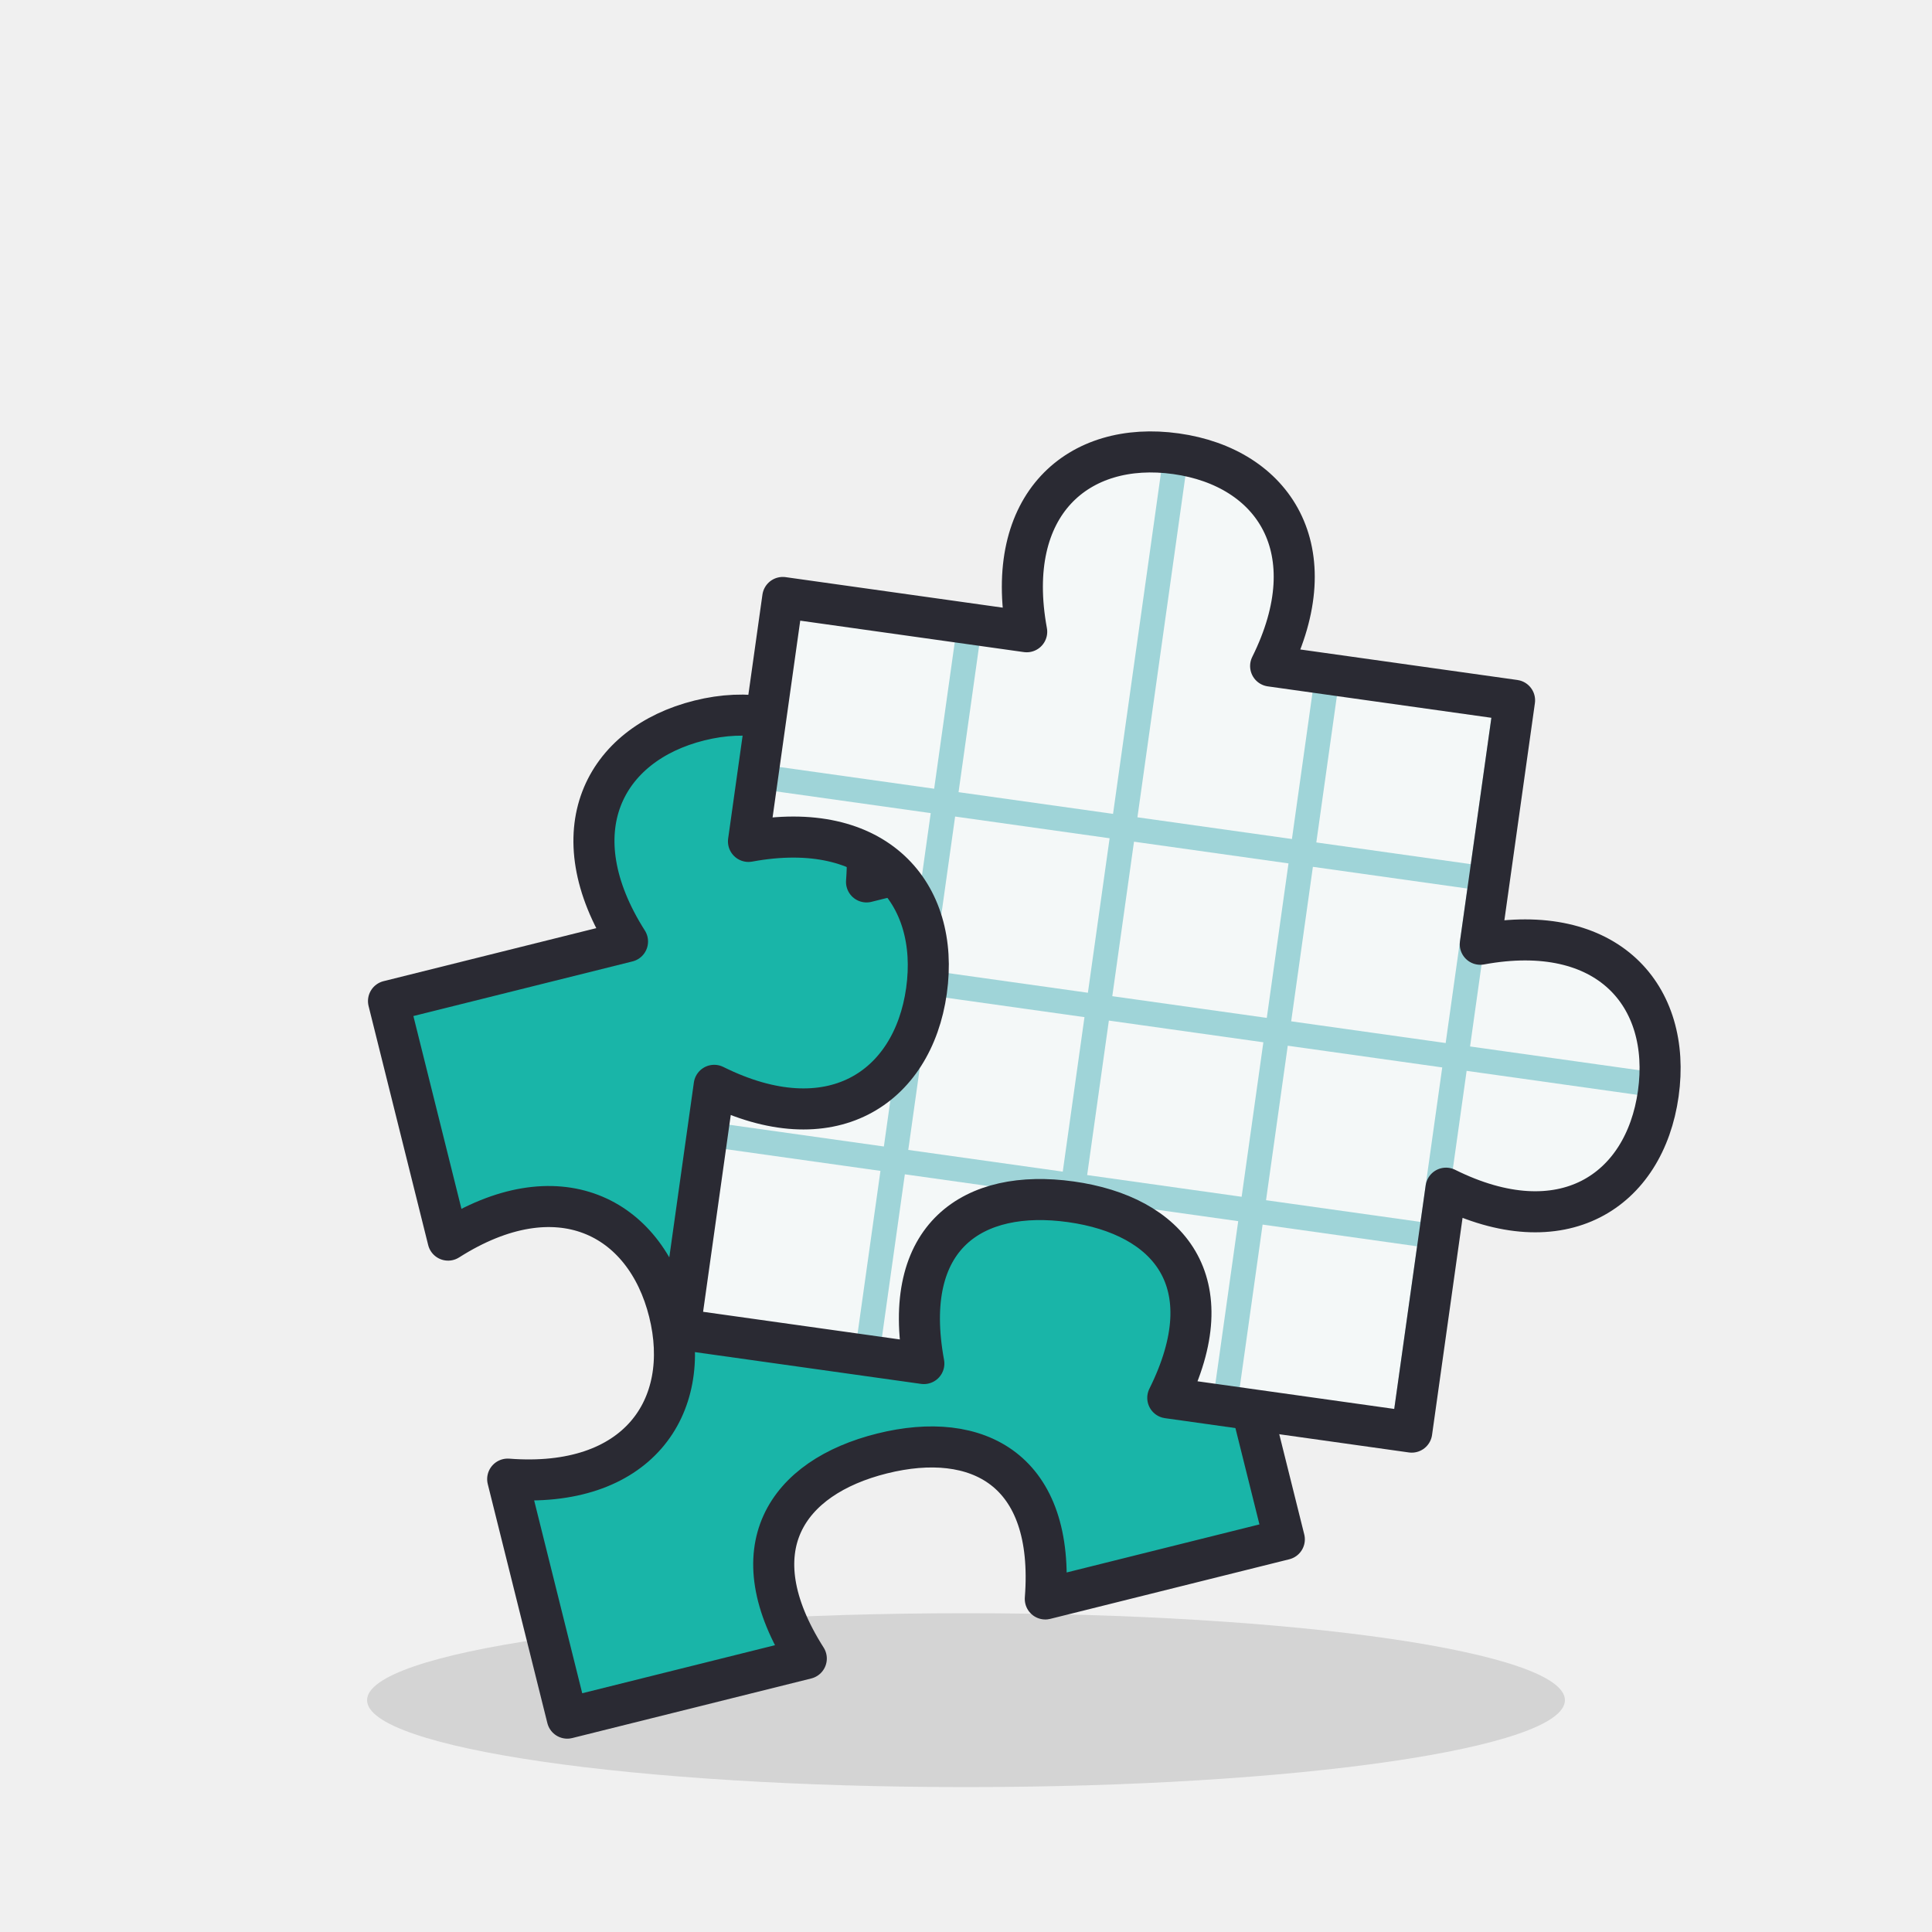
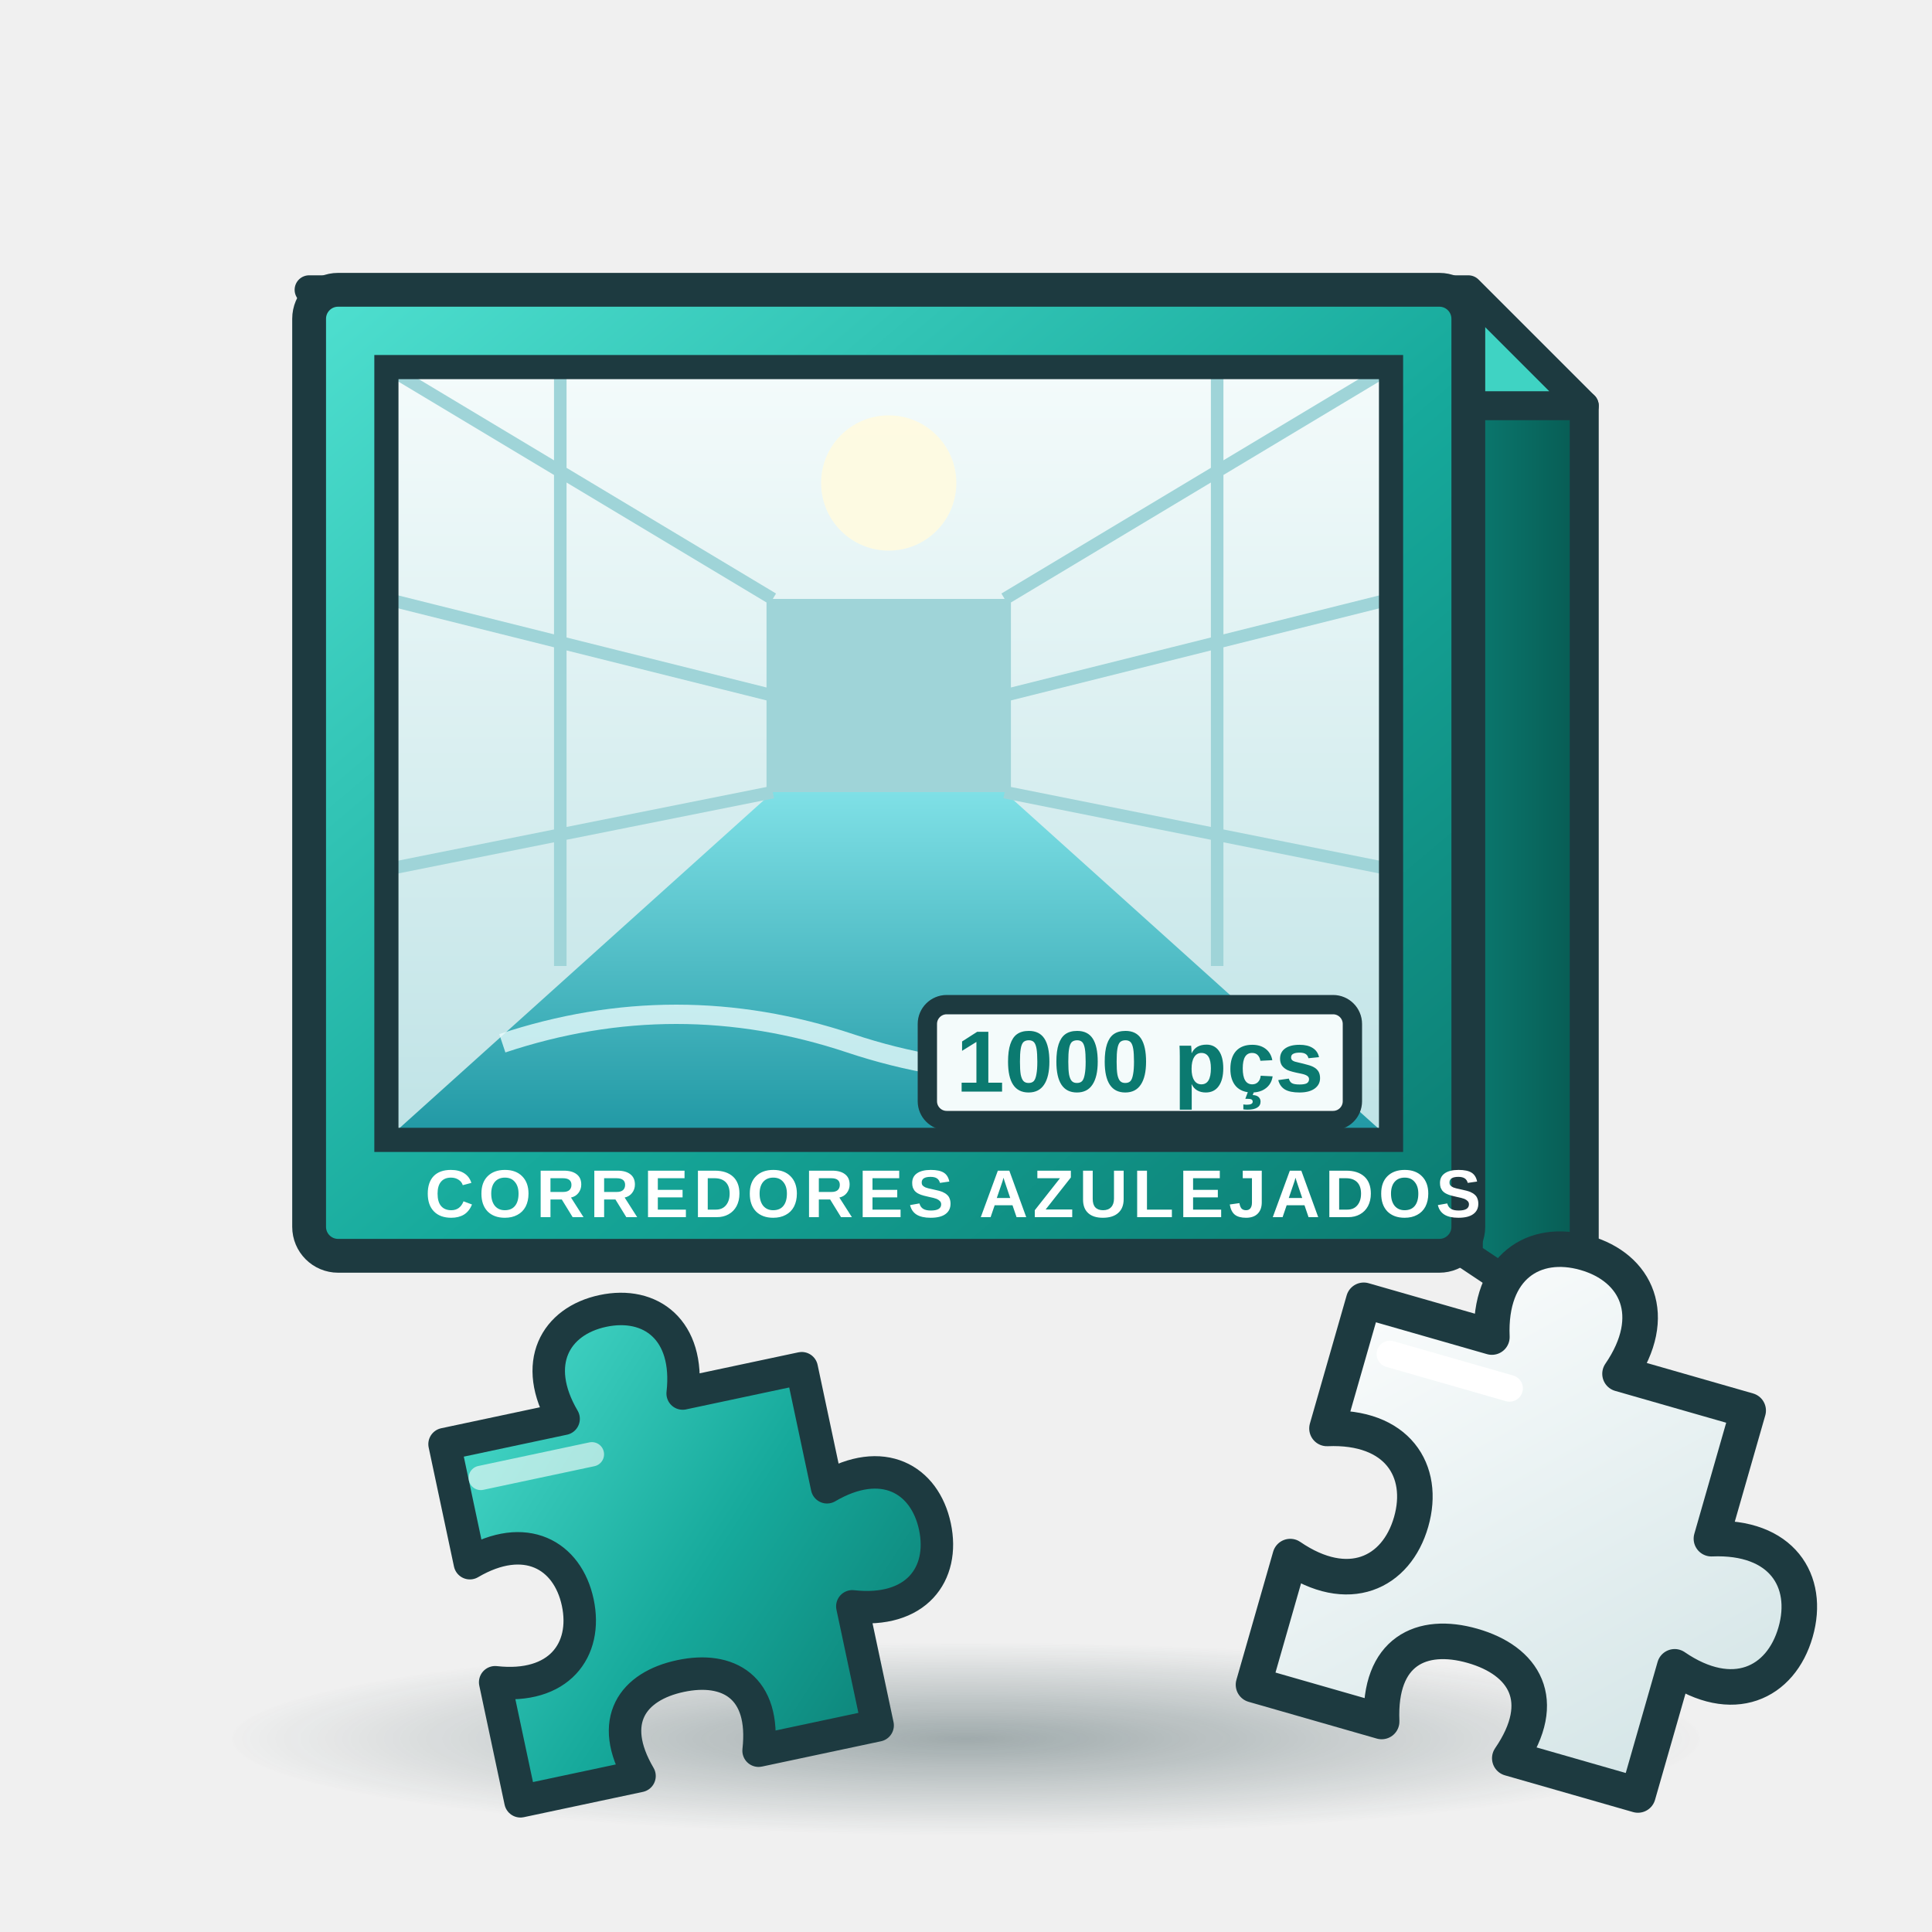
<svg xmlns="http://www.w3.org/2000/svg" viewBox="0 0 200 200">
  <defs>
-     <clipPath id="c">
-       <path d="M55 60H85C80 45 88 36 100 36C112 36 120 45 115 60H145V90C160 85 169 93 169 105C169 117 160 125 145 120V150H115C120 135 112 128 100 128C88 128 80 135 85 150H55V120C70 125 79 117 79 105C79 93 70 85 55 90Z" />
+     <radialGradient id="sh">
+       <stop offset="0" stop-color="#0b2a2e" stop-opacity=".35" />
+       <stop offset="1" stop-color="#0b2a2e" stop-opacity="0" />
+     </radialGradient>
+     <linearGradient id="teal" x1="0" y1="0" x2="1" y2="1">
+       <stop offset="0" stop-color="#4fe0d0" />
+       <stop offset=".55" stop-color="#16a99b" />
+       <stop offset="1" stop-color="#0b7a70" />
+     </linearGradient>
+     <linearGradient id="white" x1="0" y1="0" x2="1" y2="1">
+       <stop offset="0" stop-color="#ffffff" />
+       <stop offset="1" stop-color="#cfe2e4" />
+     </linearGradient>
+     <linearGradient id="wall" x1="0" y1="0" x2="0" y2="1">
+       <stop offset="0" stop-color="#f4fbfb" />
+       <stop offset="1" stop-color="#bfe3e6" />
+     </linearGradient>
+     <linearGradient id="pool" x1="0" y1="0" x2="0" y2="1">
+       <stop offset="0" stop-color="#7fe0e6" />
+       <stop offset="1" stop-color="#1f97a3" />
+     </linearGradient>
+     <linearGradient id="boxside" x1="0" y1="0" x2="1" y2="0">
+       <stop offset="0" stop-color="#0b7a70" />
+       <stop offset="1" stop-color="#075a52" />
+     </linearGradient>
+     <clipPath id="pic">
+       <rect x="40" y="38" width="104" height="80" />
    </clipPath>
+     <path id="pc" d="M55 60H85C80 45 88 36 100 36C112 36 120 45 115 60H145V90C160 85 169 93 169 105C169 117 160 125 145 120V150H115C120 135 112 128 100 128C88 128 80 135 85 150H55V120C70 125 79 117 79 105C79 93 70 85 55 90Z" />
  </defs>
-   <ellipse cx="100" cy="176" rx="62" ry="9" fill="#000" opacity=".12" />
-   <g transform="translate(100 108) scale(.85) rotate(-14) translate(-100 -100) translate(-22 18)">
-     <path d="M55 60H85C80 45 88 36 100 36C112 36 120 45 115 60H145V90C160 85 169 93 169 105C169 117 160 125 145 120V150H115C120 135 112 128 100 128C88 128 80 135 85 150H55V120C70 125 79 117 79 105C79 93 70 85 55 90Z" fill="#19b5a8" stroke="#2a2a33" stroke-width="5" stroke-linejoin="round" />
+   <ellipse cx="100" cy="180" rx="76" ry="10" fill="url(#sh)" />
+   <path d="M152 34L164 42V138L152 130Z" fill="url(#boxside)" stroke="#1d3a40" stroke-width="3" stroke-linejoin="round" />
+   <path d="M32 30H152L164 42H44Z" fill="#3fd3c3" stroke="#1d3a40" stroke-width="3" stroke-linejoin="round" />
+   <rect x="32" y="30" width="120" height="100" rx="3" fill="url(#teal)" stroke="#1d3a40" stroke-width="3.5" />
+   <g clip-path="url(#pic)">
+     <rect x="40" y="38" width="104" height="80" fill="url(#wall)" />
+     <path d="M40 118L80 82H104L144 118Z" fill="url(#pool)" />
+     <rect x="80" y="62" width="24" height="20" fill="#9fd4d8" />
+     <g stroke="#9fd4d8" stroke-width="1.3">
+       <path d="M40 38L80 62M144 38L104 62M40 62L80 72M144 62L104 72M40 90L80 82M144 90L104 82M58 38V100M126 38V100M80 62V82M104 62V82M92 62V82M80 72H104" />
+     </g>
+     <path d="M52 108Q70 102 88 108T124 108" fill="none" stroke="#e8fbfc" stroke-width="2" opacity=".8" />
+     <circle cx="92" cy="50" r="7" fill="#fffbe0" opacity=".9" />
  </g>
-   <g transform="translate(100 104) scale(.85) rotate(8) translate(-100 -100) translate(16 -6)">
-     <path d="M55 60H85C80 45 88 36 100 36C112 36 120 45 115 60H145V90C160 85 169 93 169 105C169 117 160 125 145 120V150H115C120 135 112 128 100 128C88 128 80 135 85 150H55V120C70 125 79 117 79 105C79 93 70 85 55 90Z" fill="#f4f8f8" />
-     <g clip-path="url(#c)" stroke="#9fd4d8" stroke-width="3">
-       <path d="M78 30V170M100 30V170M122 30V170M144 30V170M40 82H180M40 104H180M40 126H180" />
-     </g>
-     <path d="M55 60H85C80 45 88 36 100 36C112 36 120 45 115 60H145V90C160 85 169 93 169 105C169 117 160 125 145 120V150H115C120 135 112 128 100 128C88 128 80 135 85 150H55V120C70 125 79 117 79 105C79 93 70 85 55 90Z" fill="none" stroke="#2a2a33" stroke-width="5" stroke-linejoin="round" />
+   <rect x="40" y="38" width="104" height="80" fill="none" stroke="#1d3a40" stroke-width="2.5" />
+   <rect x="96" y="104" width="44" height="12" rx="2" fill="#f4fbfb" stroke="#1d3a40" stroke-width="2" />
+   <text x="118" y="113" font-family="Arial, sans-serif" font-weight="bold" font-size="9" fill="#0b7a70" text-anchor="middle">1000 pçs</text>
+   <text x="44" y="126" font-family="Arial, sans-serif" font-weight="bold" font-size="7" fill="#fff" letter-spacing=".5">CORREDORES AZULEJADOS</text>
+   <g transform="translate(26 120) scale(.42) rotate(-12 100 100)">
+     <use href="#pc" fill="url(#teal)" stroke="#1d3a40" stroke-width="8" stroke-linejoin="round" />
+     <path d="M62 70L90 70" stroke="#fff" stroke-width="6" stroke-linecap="round" opacity=".6" />
+   </g>
+   <g transform="translate(110 112) scale(.46) rotate(16 100 100)">
+     <use href="#pc" fill="url(#white)" stroke="#1d3a40" stroke-width="8" stroke-linejoin="round" />
+     <path d="M78 30V170M100 30V170M122 30V170M40 82H180M40 104H180M40 126H180" stroke="#9fd4d8" stroke-width="4" clip-path="none" opacity=".0" />
+     <path d="M64 70L92 70" stroke="#fff" stroke-width="6" stroke-linecap="round" />
  </g>
</svg>
